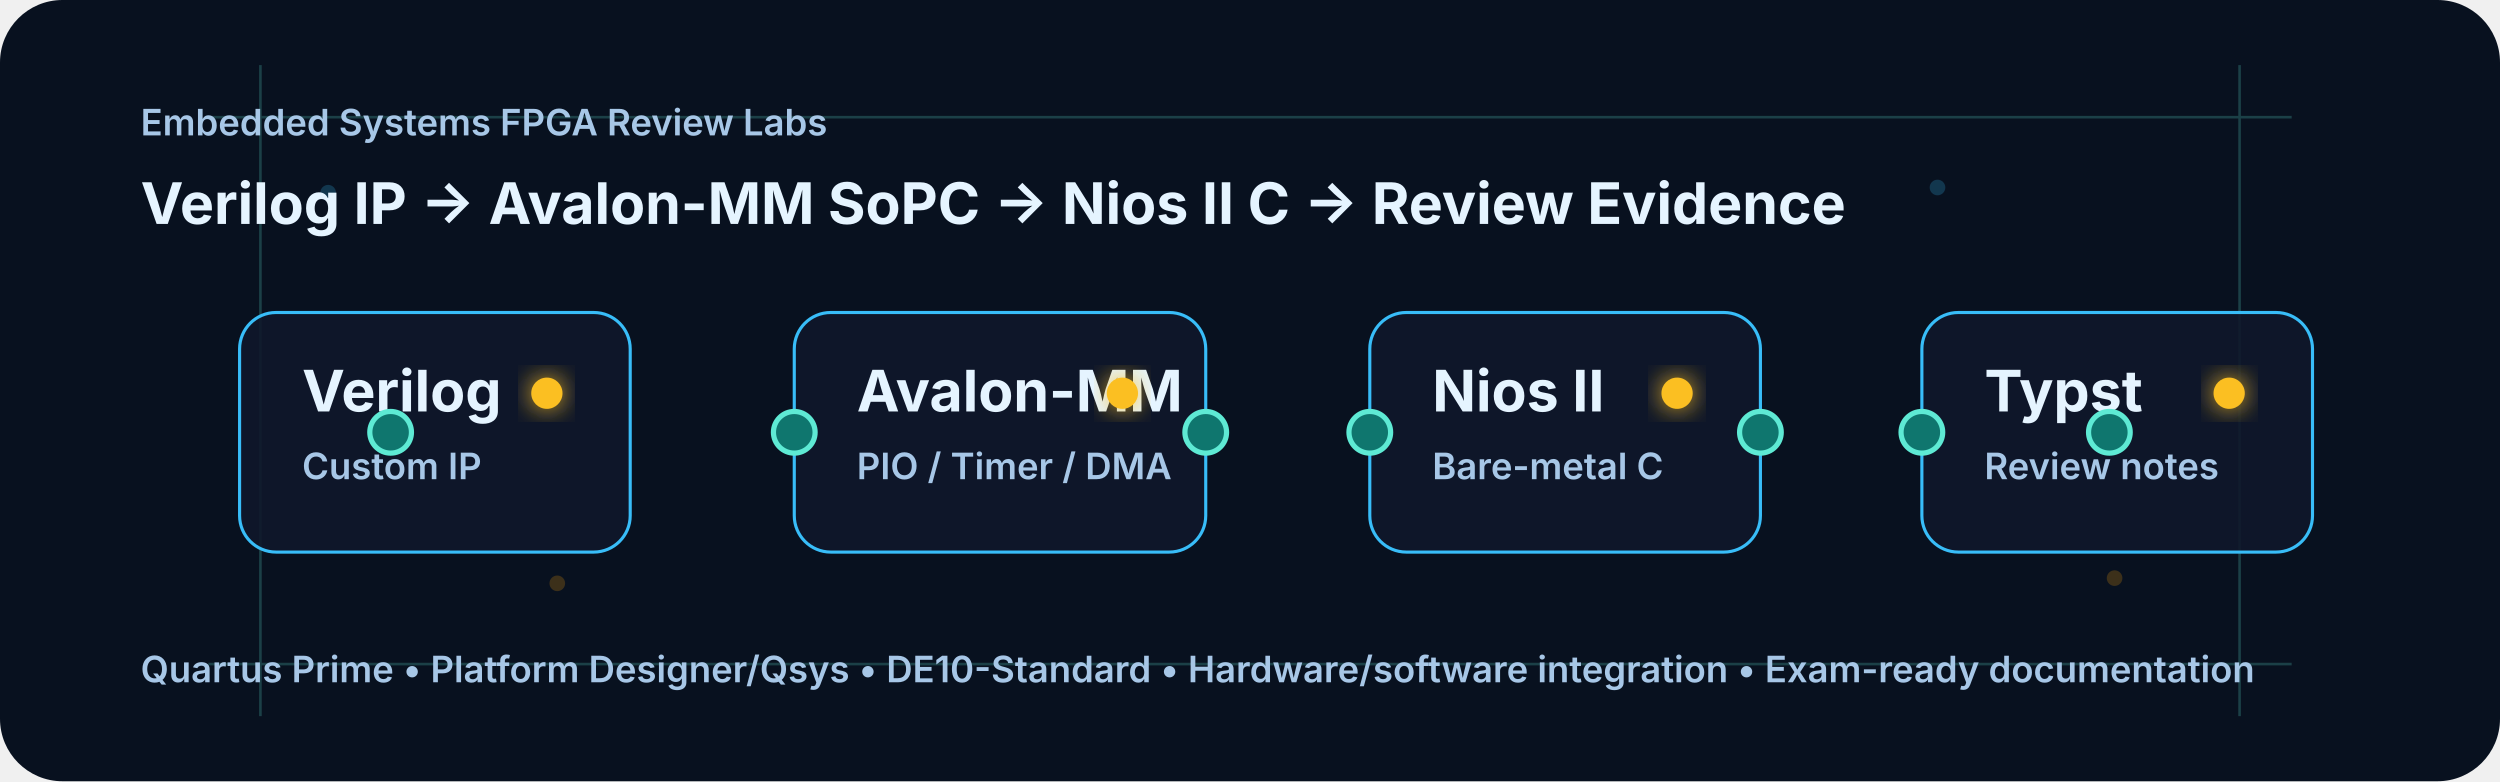
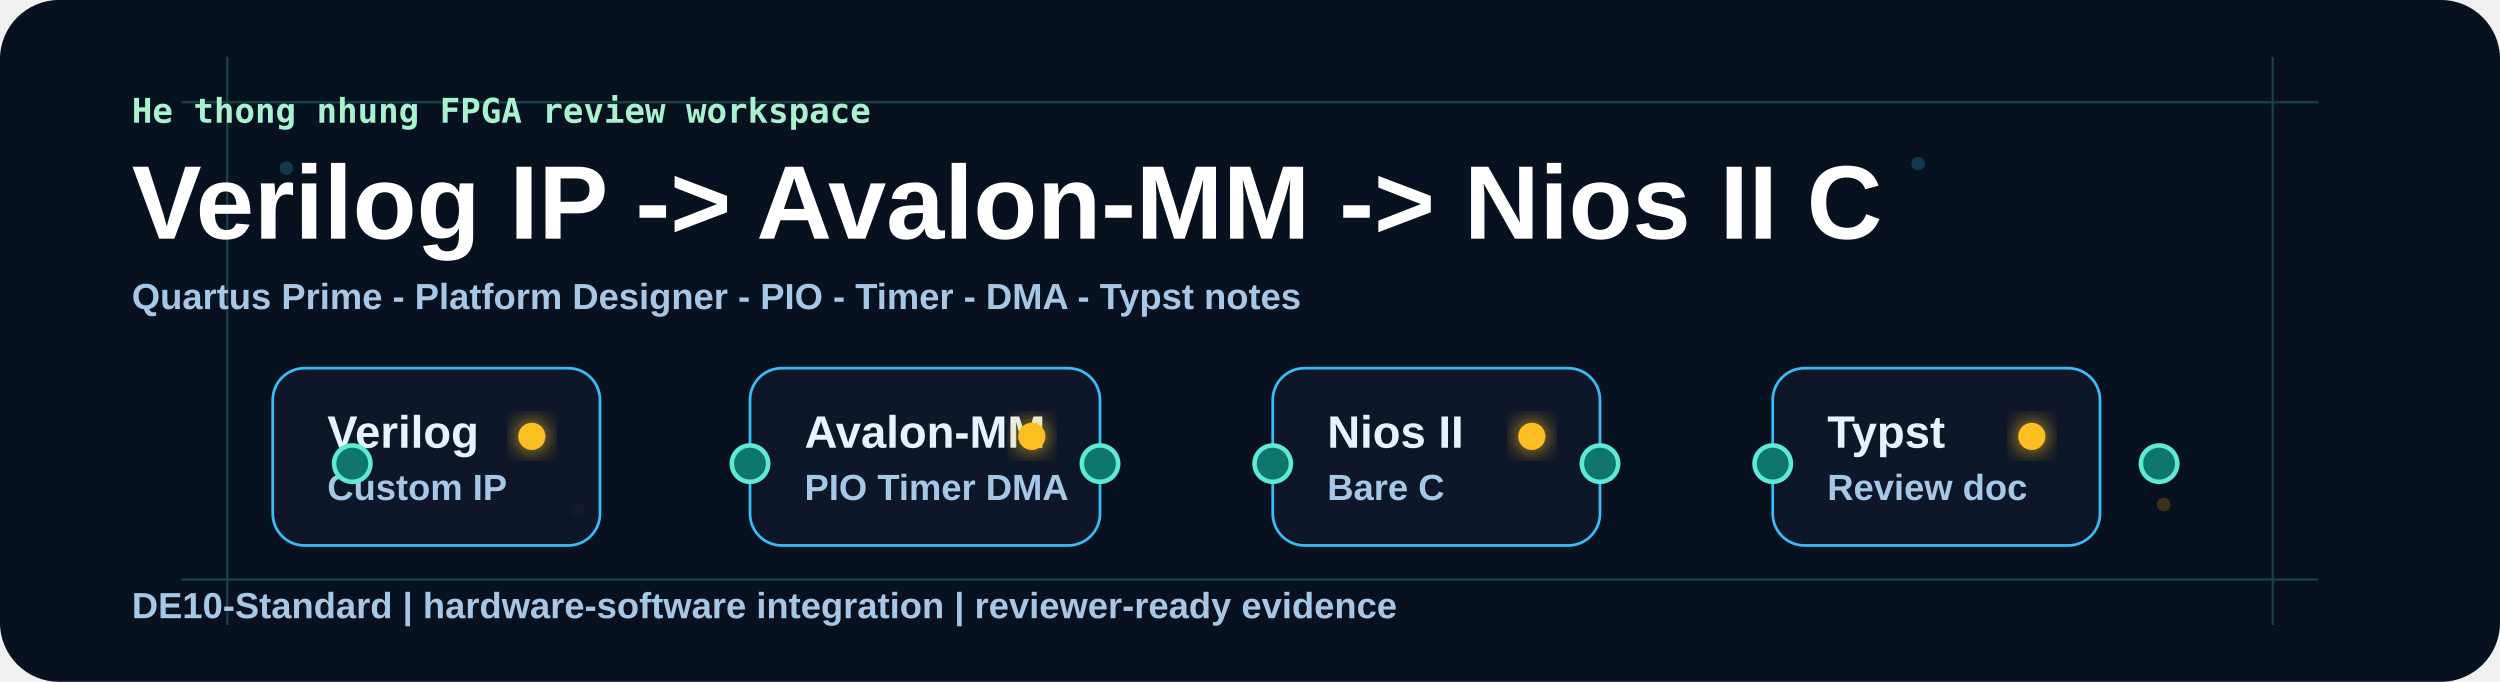
- <svg xmlns="http://www.w3.org/2000/svg" width="960" height="300" viewBox="0 0 960 300" fill="none" role="img" aria-labelledby="title desc">
+ <svg xmlns="http://www.w3.org/2000/svg" width="1100" height="300" viewBox="0 0 1100 300" fill="none" role="img" aria-labelledby="title desc">
  <defs>
-     <linearGradient id="bg" x1="0" y1="0" x2="960" y2="300">
+     <linearGradient id="bg" x1="0" y1="0" x2="1100" y2="300">
      <stop offset="0" stop-color="#08111f" />
-       <stop offset="0.45" stop-color="#0f172a" />
+       <stop offset="0.48" stop-color="#0f172a" />
      <stop offset="1" stop-color="#102a43" />
    </linearGradient>
    <linearGradient id="pulse" x1="0" y1="0" x2="1" y2="0">
      <stop offset="0" stop-color="#22d3ee" />
      <stop offset="0.5" stop-color="#60a5fa" />
      <stop offset="1" stop-color="#f59e0b" />
    </linearGradient>
    <filter id="glow" x="-40%" y="-40%" width="180%" height="180%">
      <feGaussianBlur stdDeviation="5" result="blur" />
      <feMerge>
        <feMergeNode in="blur" />
        <feMergeNode in="SourceGraphic" />
      </feMerge>
    </filter>
    <style>
-       .label { font: 700 22px Inter, Segoe UI, Arial, sans-serif; fill: #e5f4ff; letter-spacing: 0; }
-       .small { font: 600 14px Inter, Segoe UI, Arial, sans-serif; fill: #a7c7e7; letter-spacing: 0; }
+       .title { font: 800 46px Segoe UI, Arial, sans-serif; fill: #ffffff; letter-spacing: 0; }
+       .label { font: 700 20px Segoe UI, Arial, sans-serif; fill: #e5f4ff; letter-spacing: 0; }
+       .small { font: 650 16px Segoe UI, Arial, sans-serif; fill: #a7c7e7; letter-spacing: 0; }
+       .mono { font: 700 15px Consolas, monospace; fill: #a7f3d0; }
      .chip { fill: rgba(15, 23, 42, 0.88); stroke: #38bdf8; stroke-width: 1.2; }
      .bus { stroke: url(#pulse); stroke-width: 5; stroke-linecap: round; stroke-dasharray: 18 14; animation: dash 2.4s linear infinite; filter: url(#glow); }
      .spark { fill: #fbbf24; filter: url(#glow); animation: blink 1.8s ease-in-out infinite; }
      .node { fill: #0f766e; stroke: #5eead4; stroke-width: 2; animation: breathe 2.6s ease-in-out infinite; }
-       .node:nth-of-type(2n) { animation-delay: .4s; }
-       .node:nth-of-type(3n) { animation-delay: .8s; }
      @keyframes dash { to { stroke-dashoffset: -64; } }
      @keyframes blink { 0%, 100% { opacity: .35; transform: scale(.9); } 50% { opacity: 1; transform: scale(1.12); } }
      @keyframes breathe { 0%, 100% { opacity: .85; } 50% { opacity: 1; } }
    </style>
  </defs>
-   <rect width="960" height="300" rx="24" fill="url(#bg)" />
+   <rect width="1100" height="300" rx="26" fill="url(#bg)" />
  <g opacity="0.22">
-     <path d="M80 45h800M80 255h800M100 25v250M860 25v250" stroke="#5eead4" />
+     <path d="M80 45h940M80 255h940M100 25v250M1000 25v250" stroke="#5eead4" />
    <circle cx="126" cy="74" r="3" fill="#38bdf8" />
-     <circle cx="214" cy="224" r="3" fill="#f59e0b" />
-     <circle cx="744" cy="72" r="3" fill="#38bdf8" />
-     <circle cx="812" cy="222" r="3" fill="#f59e0b" />
+     <circle cx="254" cy="224" r="3" fill="#f59e0b" />
+     <circle cx="844" cy="72" r="3" fill="#38bdf8" />
+     <circle cx="952" cy="222" r="3" fill="#f59e0b" />
  </g>
-   <text x="54" y="52" class="small">Embedded Systems FPGA Review Labs</text>
-   <text x="54" y="86" class="label">Verilog IP -&gt; Avalon-MM SoPC -&gt; Nios II C -&gt; Review Evidence</text>
-   <path class="bus" d="M150 166 H810" />
-   <g transform="translate(92 120)">
-     <rect class="chip" width="150" height="92" rx="14" />
-     <text x="24" y="38" class="label">Verilog</text>
-     <text x="24" y="64" class="small">Custom IP</text>
-     <circle class="spark" cx="118" cy="31" r="6" />
+   <text x="58" y="54" class="mono">He thong nhung FPGA review workspace</text>
+   <text x="58" y="105" class="title">Verilog IP -&gt; Avalon-MM -&gt; Nios II C</text>
+   <text x="58" y="136" class="small">Quartus Prime - Platform Designer - PIO - Timer - DMA - Typst notes</text>
+   <path class="bus" d="M155 204 H950" />
+   <g transform="translate(120 162)">
+     <rect class="chip" width="144" height="78" rx="14" />
+     <text x="24" y="35" class="label">Verilog</text>
+     <text x="24" y="58" class="small">Custom IP</text>
+     <circle class="spark" cx="114" cy="30" r="6" />
  </g>
-   <g transform="translate(305 120)">
-     <rect class="chip" width="158" height="92" rx="14" />
-     <text x="24" y="38" class="label">Avalon-MM</text>
-     <text x="24" y="64" class="small">PIO / Timer / DMA</text>
-     <circle class="spark" cx="126" cy="31" r="6" style="animation-delay:.35s" />
+   <g transform="translate(330 162)">
+     <rect class="chip" width="154" height="78" rx="14" />
+     <text x="24" y="35" class="label">Avalon-MM</text>
+     <text x="24" y="58" class="small">PIO Timer DMA</text>
+     <circle class="spark" cx="124" cy="30" r="6" style="animation-delay:.35s" />
  </g>
-   <g transform="translate(526 120)">
-     <rect class="chip" width="150" height="92" rx="14" />
-     <text x="24" y="38" class="label">Nios II</text>
-     <text x="24" y="64" class="small">Bare-metal C</text>
-     <circle class="spark" cx="118" cy="31" r="6" style="animation-delay:.7s" />
+   <g transform="translate(560 162)">
+     <rect class="chip" width="144" height="78" rx="14" />
+     <text x="24" y="35" class="label">Nios II</text>
+     <text x="24" y="58" class="small">Bare C</text>
+     <circle class="spark" cx="114" cy="30" r="6" style="animation-delay:.7s" />
  </g>
-   <g transform="translate(738 120)">
-     <rect class="chip" width="150" height="92" rx="14" />
-     <text x="24" y="38" class="label">Typst</text>
-     <text x="24" y="64" class="small">Review notes</text>
-     <circle class="spark" cx="118" cy="31" r="6" style="animation-delay:1.05s" />
+   <g transform="translate(780 162)">
+     <rect class="chip" width="144" height="78" rx="14" />
+     <text x="24" y="35" class="label">Typst</text>
+     <text x="24" y="58" class="small">Review doc</text>
+     <circle class="spark" cx="114" cy="30" r="6" style="animation-delay:1.05s" />
  </g>
-   <circle class="node" cx="150" cy="166" r="8" />
-   <circle class="node" cx="305" cy="166" r="8" />
-   <circle class="node" cx="463" cy="166" r="8" />
-   <circle class="node" cx="526" cy="166" r="8" />
-   <circle class="node" cx="676" cy="166" r="8" />
-   <circle class="node" cx="738" cy="166" r="8" />
-   <circle class="node" cx="810" cy="166" r="8" />
-   <text x="54" y="262" class="small">Quartus Prime • Platform Designer/Qsys • DE10-Standard • Hardware/software integration • Exam-ready documentation</text>
+   <circle class="node" cx="155" cy="204" r="8" />
+   <circle class="node" cx="330" cy="204" r="8" />
+   <circle class="node" cx="484" cy="204" r="8" />
+   <circle class="node" cx="560" cy="204" r="8" />
+   <circle class="node" cx="704" cy="204" r="8" />
+   <circle class="node" cx="780" cy="204" r="8" />
+   <circle class="node" cx="950" cy="204" r="8" />
+   <text x="58" y="272" class="small">DE10-Standard | hardware-software integration | reviewer-ready evidence</text>
</svg>
